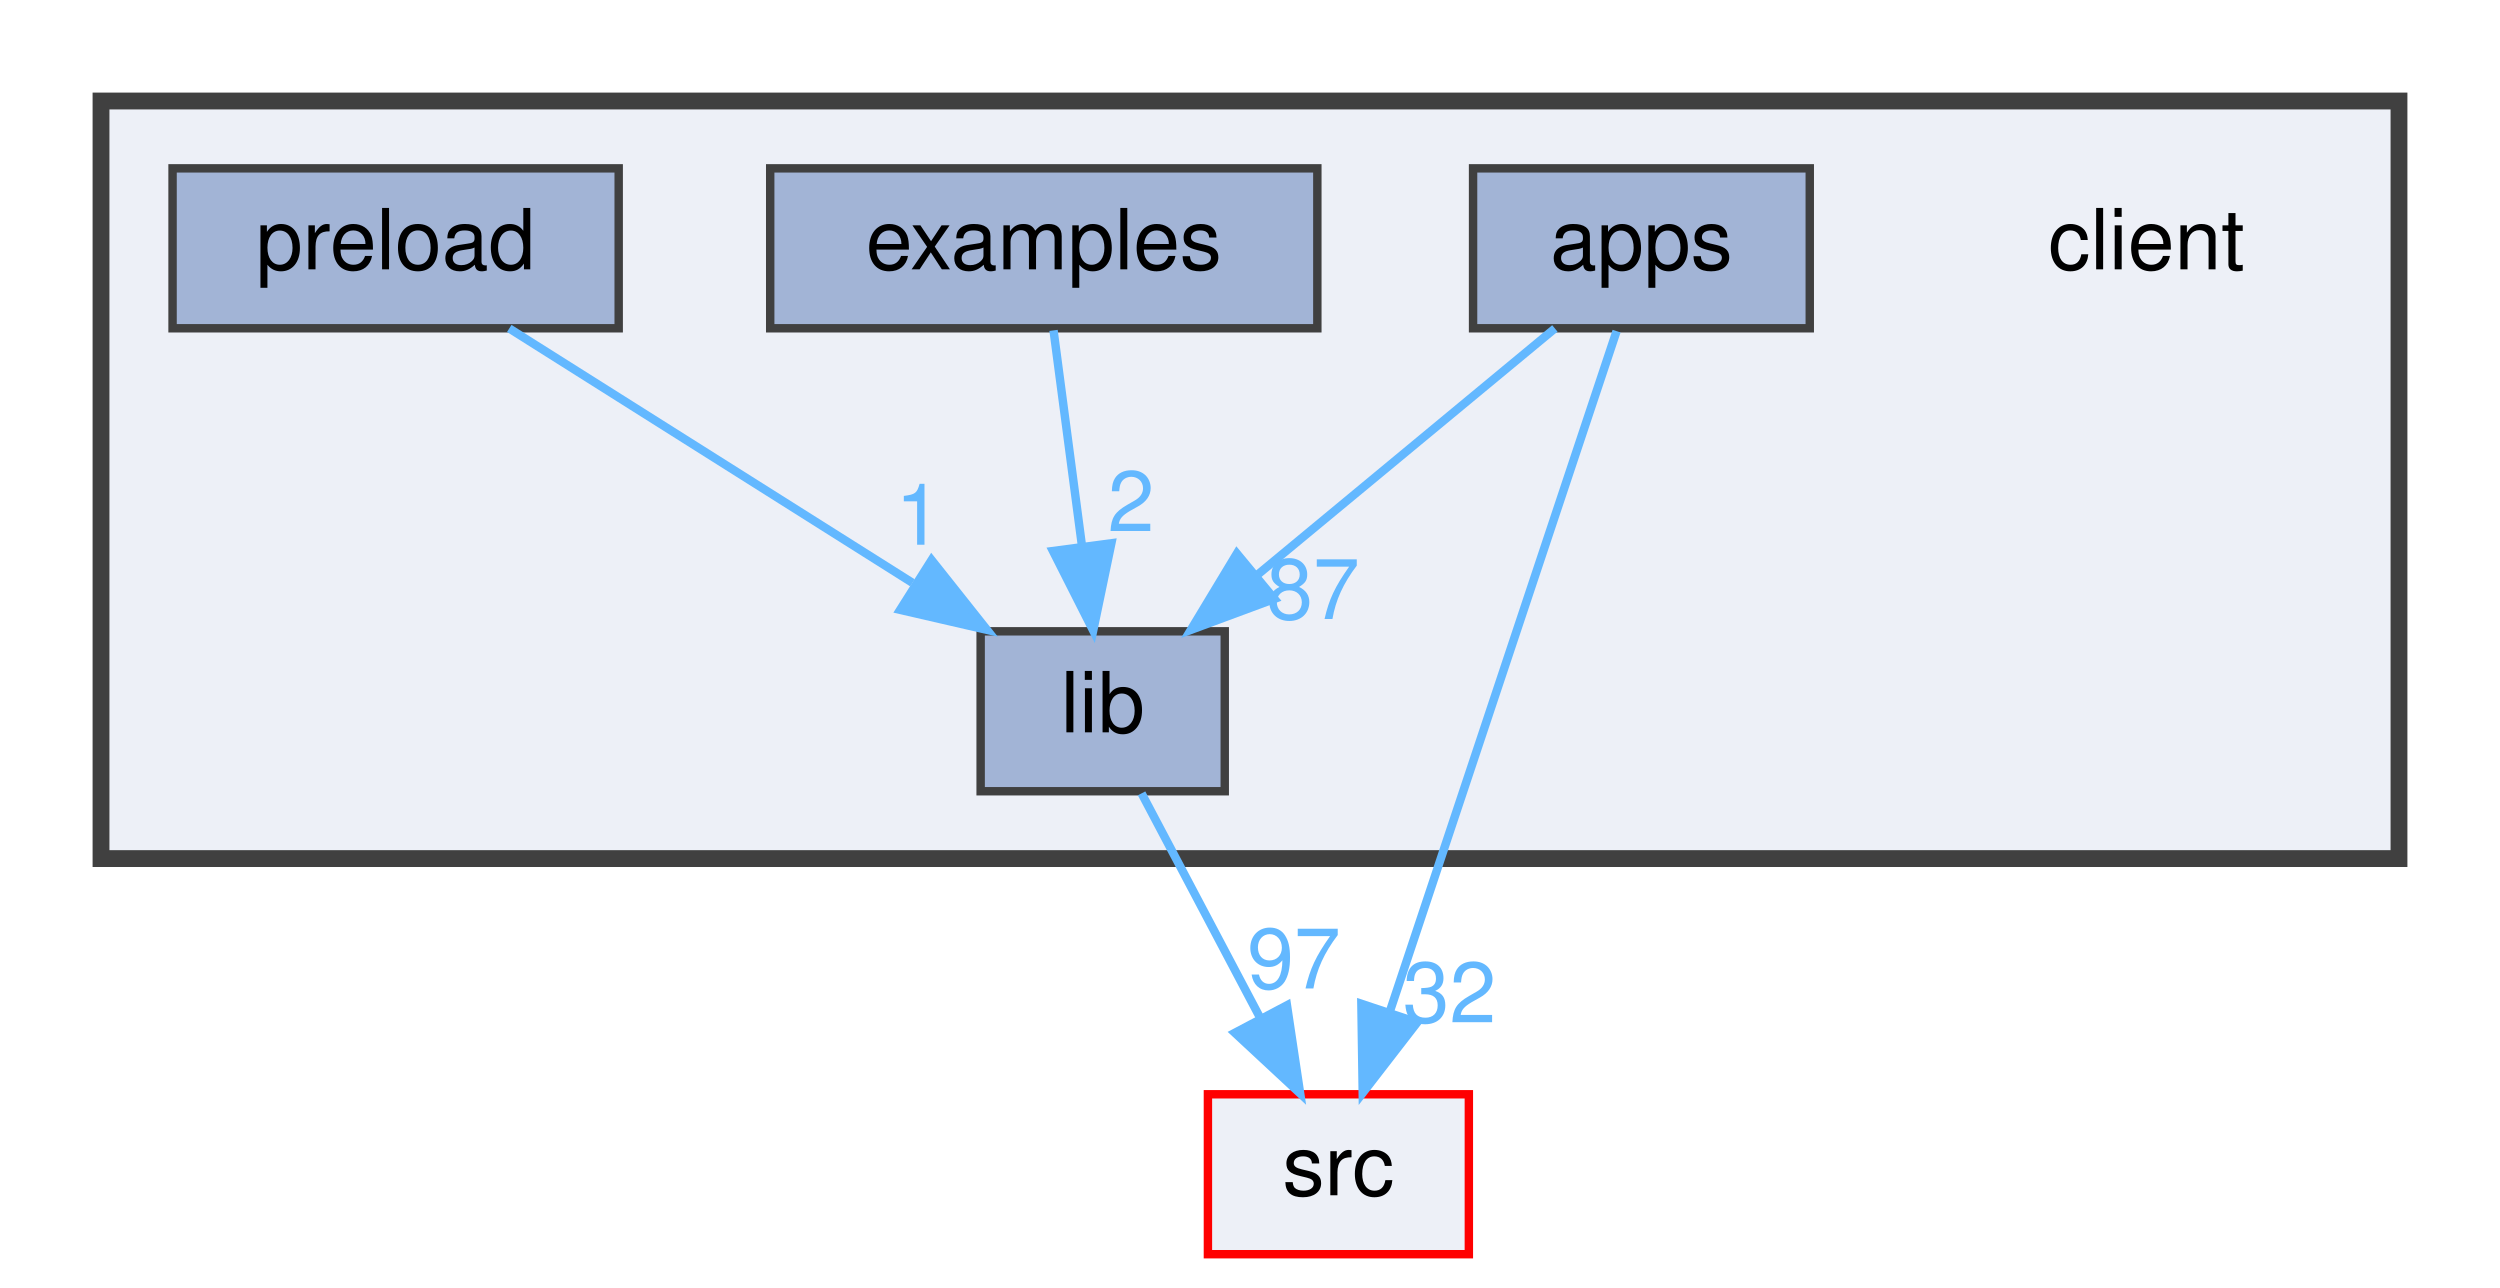
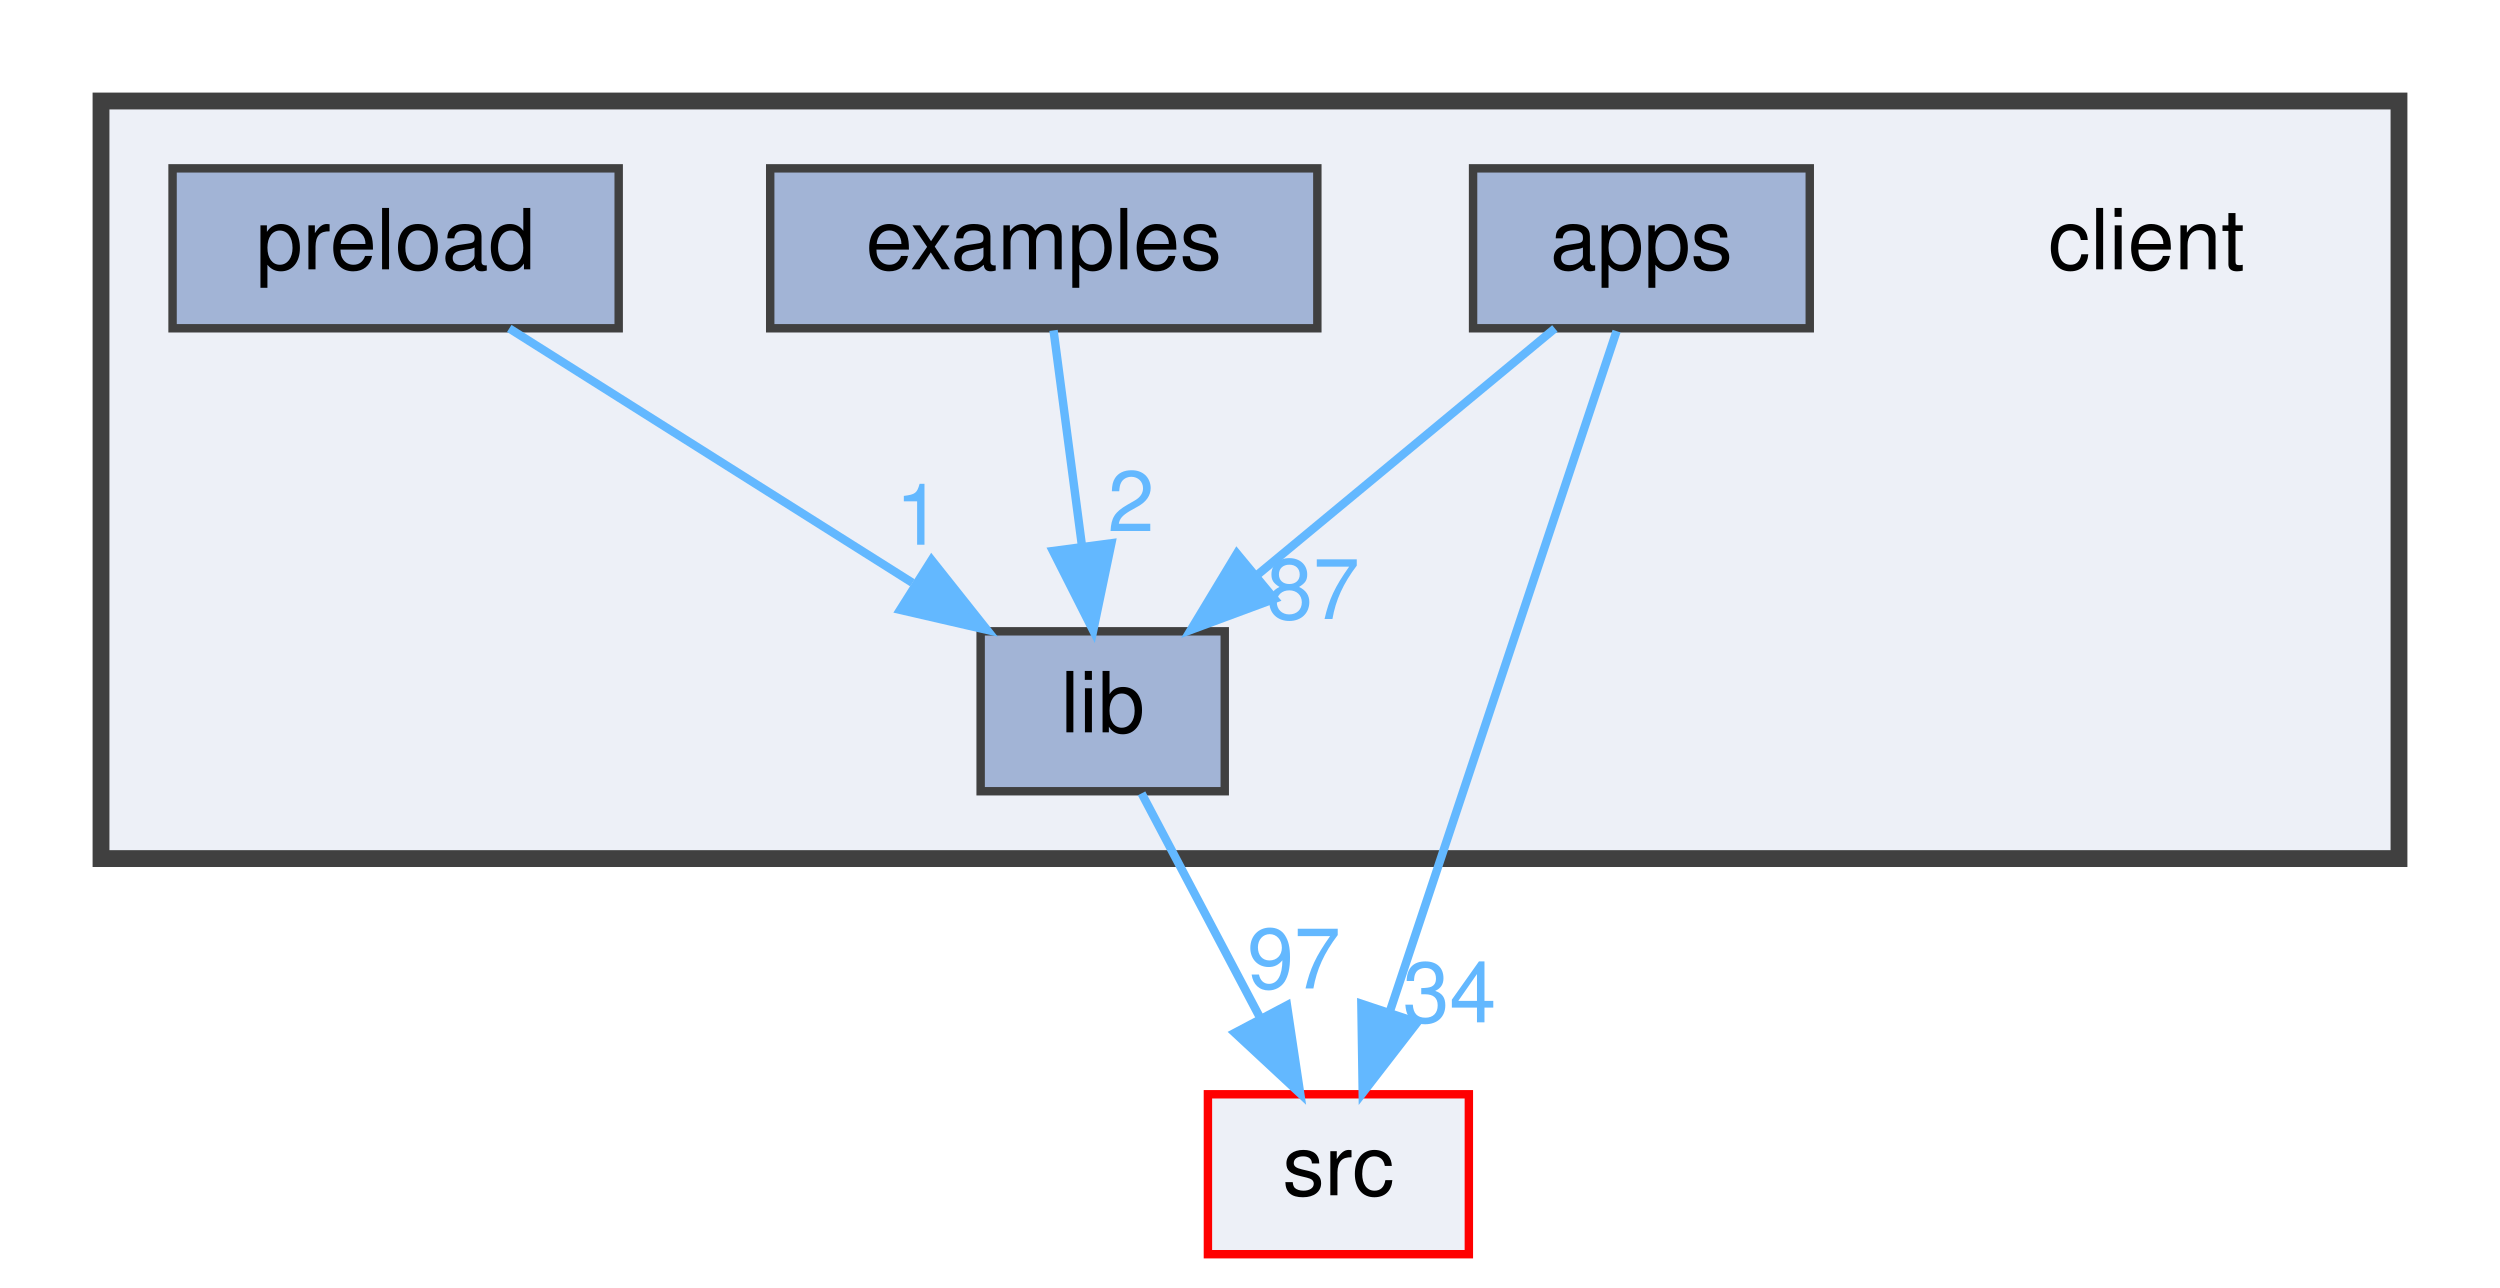
<svg xmlns="http://www.w3.org/2000/svg" xmlns:xlink="http://www.w3.org/1999/xlink" width="297pt" height="153pt" viewBox="0.00 0.00 297.00 153.00">
  <g id="graph0" class="graph" transform="scale(1 1) rotate(0) translate(4 149)">
    <g id="clust1" class="cluster">
      <g id="a_clust1">
        <a xlink:href="dir_db3a54907829b36871118d03417739cd.html" target="_top">
          <polygon fill="#edf0f7" stroke="#404040" stroke-width="2" points="8,-47 8,-137 281,-137 281,-47 8,-47" />
        </a>
      </g>
    </g>
    <g id="node1" class="node">
      <text text-anchor="middle" x="251" y="-117" font-family="Helvetica,sans-Serif" font-size="10.00">client</text>
    </g>
    <g id="node2" class="node">
      <g id="a_node2">
        <a xlink:href="dir_7613e770a5a96f0612b450f918928fe4.html" target="_top" xlink:title="apps">
          <polygon fill="#a2b4d6" stroke="#404040" points="211,-129 171,-129 171,-110 211,-110 211,-129" />
          <text text-anchor="middle" x="191" y="-117" font-family="Helvetica,sans-Serif" font-size="10.00">apps</text>
        </a>
      </g>
    </g>
    <g id="node4" class="node">
      <g id="a_node4">
        <a xlink:href="dir_c820a03d7ce2287b7e602f7703757381.html" target="_top" xlink:title="lib">
          <polygon fill="#a2b4d6" stroke="#404040" points="141.5,-74 112.5,-74 112.5,-55 141.5,-55 141.5,-74" />
          <text text-anchor="middle" x="127" y="-62" font-family="Helvetica,sans-Serif" font-size="10.00">lib</text>
        </a>
      </g>
    </g>
    <g id="edge1" class="edge">
      <g id="a_edge1">
        <a xlink:href="dir_000005_000062.html" target="_top">
          <path fill="none" stroke="#63b8ff" d="M180.72,-109.98C171.16,-102.07 156.72,-90.11 145.22,-80.58" />
          <polygon fill="#63b8ff" stroke="#63b8ff" points="147.4,-77.85 137.47,-74.17 142.94,-83.24 147.4,-77.85" />
        </a>
      </g>
      <g id="a_edge1-headlabel">
        <a xlink:href="dir_000005_000062.html" target="_top" xlink:title="87">
          <text text-anchor="middle" x="151.98" y="-75.46" font-family="Helvetica,sans-Serif" font-size="10.00" fill="#63b8ff">87</text>
        </a>
      </g>
    </g>
    <g id="node6" class="node">
      <g id="a_node6">
        <a xlink:href="dir_68267d1309a1af8e8297ef4c3efbcdba.html" target="_top" xlink:title="src">
          <polygon fill="#edf0f7" stroke="red" points="170.5,-19 139.5,-19 139.5,0 170.5,0 170.5,-19" />
          <text text-anchor="middle" x="155" y="-7" font-family="Helvetica,sans-Serif" font-size="10.00">src</text>
        </a>
      </g>
    </g>
    <g id="edge2" class="edge">
      <g id="a_edge2">
        <a xlink:href="dir_000005_000113.html" target="_top">
          <path fill="none" stroke="#63b8ff" d="M188.05,-109.66C182.2,-92.09 168.98,-52.45 161.15,-28.95" />
          <polygon fill="#63b8ff" stroke="#63b8ff" points="164.37,-27.54 157.89,-19.16 157.73,-29.75 164.37,-27.54" />
        </a>
      </g>
      <g id="a_edge2-headlabel">
-         <a xlink:href="dir_000005_000113.html" target="_top" xlink:title="32">
-           <text text-anchor="middle" x="168.2" y="-27.55" font-family="Helvetica,sans-Serif" font-size="10.00" fill="#63b8ff">32</text>
+         <a xlink:href="dir_000005_000113.html" target="_top" xlink:title="34">
+           <text text-anchor="middle" x="168.2" y="-27.55" font-family="Helvetica,sans-Serif" font-size="10.00" fill="#63b8ff">34</text>
        </a>
      </g>
    </g>
    <g id="node3" class="node">
      <g id="a_node3">
        <a xlink:href="dir_daf3a5fd5c021caf159c795b85e6cf03.html" target="_top" xlink:title="examples">
          <polygon fill="#a2b4d6" stroke="#404040" points="152.5,-129 87.5,-129 87.5,-110 152.5,-110 152.5,-129" />
          <text text-anchor="middle" x="120" y="-117" font-family="Helvetica,sans-Serif" font-size="10.00">examples</text>
        </a>
      </g>
    </g>
    <g id="edge3" class="edge">
      <g id="a_edge3">
        <a xlink:href="dir_000040_000062.html" target="_top">
          <path fill="none" stroke="#63b8ff" d="M121.16,-109.75C122.07,-102.8 123.39,-92.85 124.54,-84.13" />
          <polygon fill="#63b8ff" stroke="#63b8ff" points="128.03,-84.46 125.87,-74.09 121.09,-83.54 128.03,-84.46" />
        </a>
      </g>
      <g id="a_edge3-headlabel">
        <a xlink:href="dir_000040_000062.html" target="_top" xlink:title="2">
          <text text-anchor="middle" x="130.37" y="-85.9" font-family="Helvetica,sans-Serif" font-size="10.00" fill="#63b8ff">2</text>
        </a>
      </g>
    </g>
    <g id="edge4" class="edge">
      <g id="a_edge4">
        <a xlink:href="dir_000062_000113.html" target="_top">
          <path fill="none" stroke="#63b8ff" d="M131.62,-54.75C135.46,-47.49 141.02,-36.95 145.76,-27.98" />
          <polygon fill="#63b8ff" stroke="#63b8ff" points="148.89,-29.57 150.46,-19.09 142.7,-26.3 148.89,-29.57" />
        </a>
      </g>
      <g id="a_edge4-headlabel">
        <a xlink:href="dir_000062_000113.html" target="_top" xlink:title="97">
          <text text-anchor="middle" x="149.72" y="-31.57" font-family="Helvetica,sans-Serif" font-size="10.00" fill="#63b8ff">97</text>
        </a>
      </g>
    </g>
    <g id="node5" class="node">
      <g id="a_node5">
        <a xlink:href="dir_afac39c45d0d37c32a9736b43f4e4e24.html" target="_top" xlink:title="preload">
          <polygon fill="#a2b4d6" stroke="#404040" points="69.5,-129 16.5,-129 16.5,-110 69.5,-110 69.5,-129" />
          <text text-anchor="middle" x="43" y="-117" font-family="Helvetica,sans-Serif" font-size="10.00">preload</text>
        </a>
      </g>
    </g>
    <g id="edge5" class="edge">
      <g id="a_edge5">
        <a xlink:href="dir_000083_000062.html" target="_top">
          <path fill="none" stroke="#63b8ff" d="M56.5,-109.98C69.4,-101.84 89.1,-89.41 104.4,-79.76" />
          <polygon fill="#63b8ff" stroke="#63b8ff" points="106.67,-82.47 113.26,-74.17 102.93,-76.55 106.67,-82.47" />
        </a>
      </g>
      <g id="a_edge5-headlabel">
        <a xlink:href="dir_000083_000062.html" target="_top" xlink:title="1">
          <text text-anchor="middle" x="105.14" y="-84.29" font-family="Helvetica,sans-Serif" font-size="10.00" fill="#63b8ff">1</text>
        </a>
      </g>
    </g>
  </g>
</svg>
